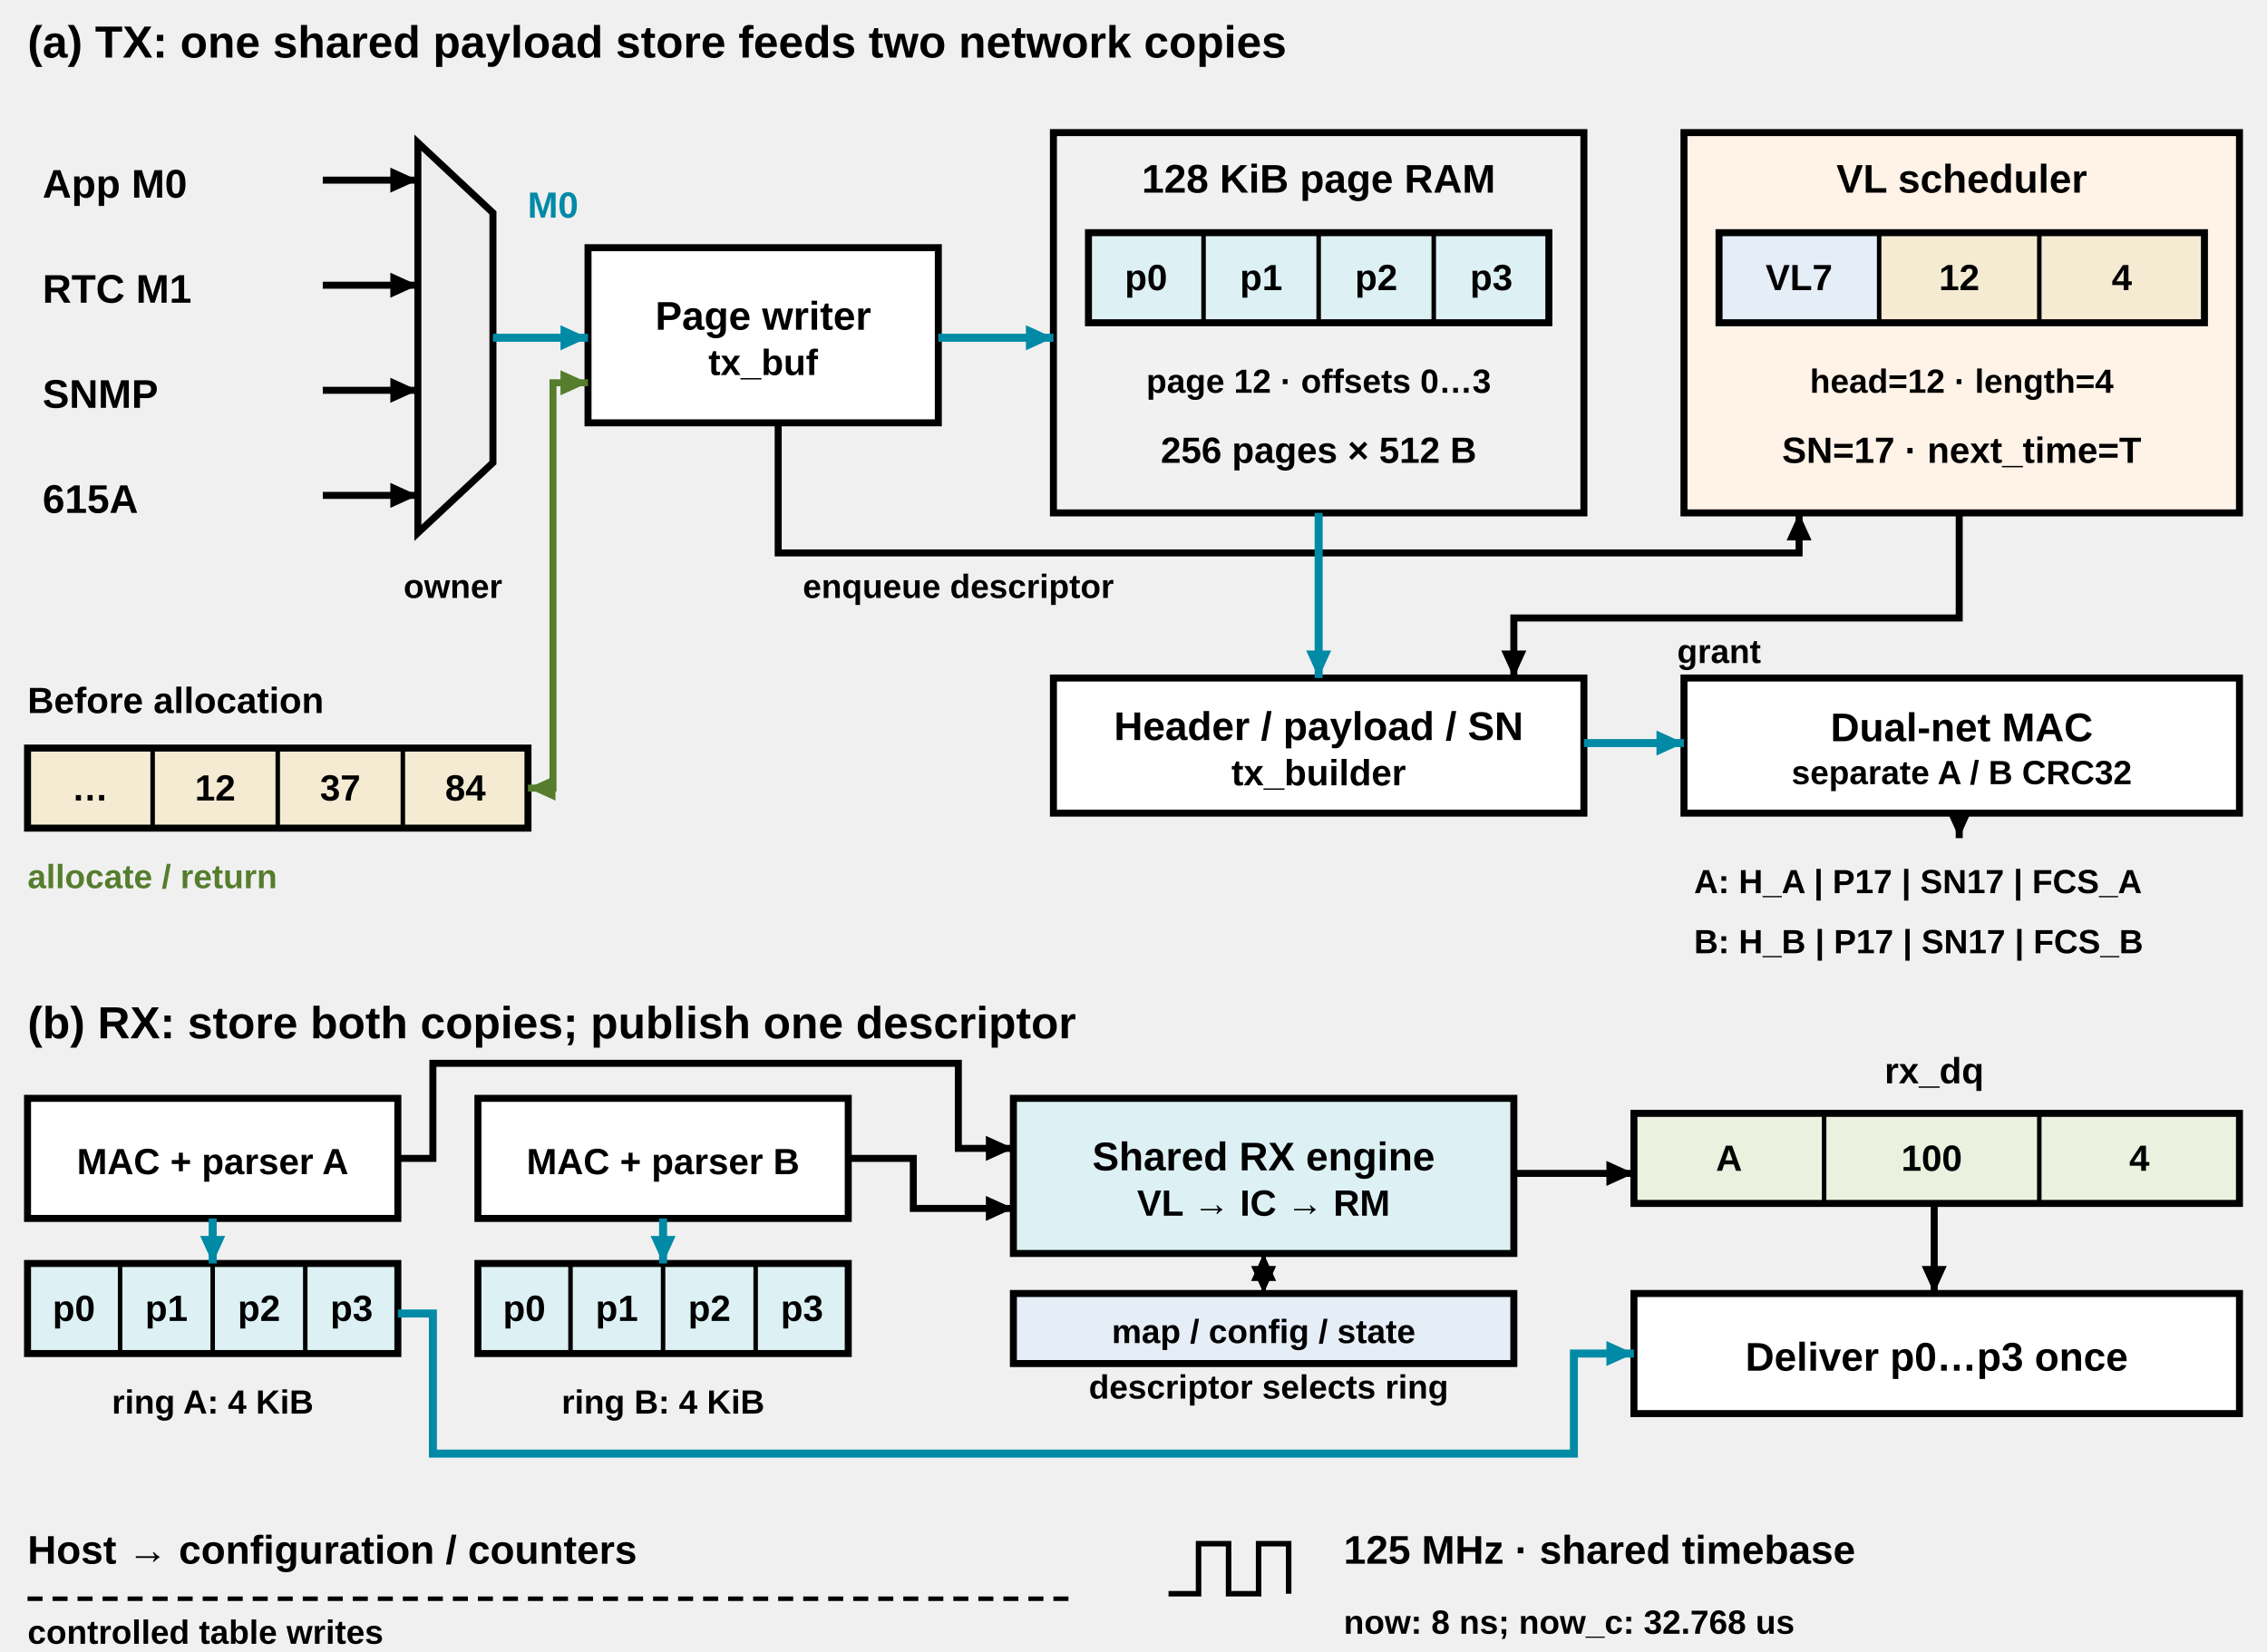
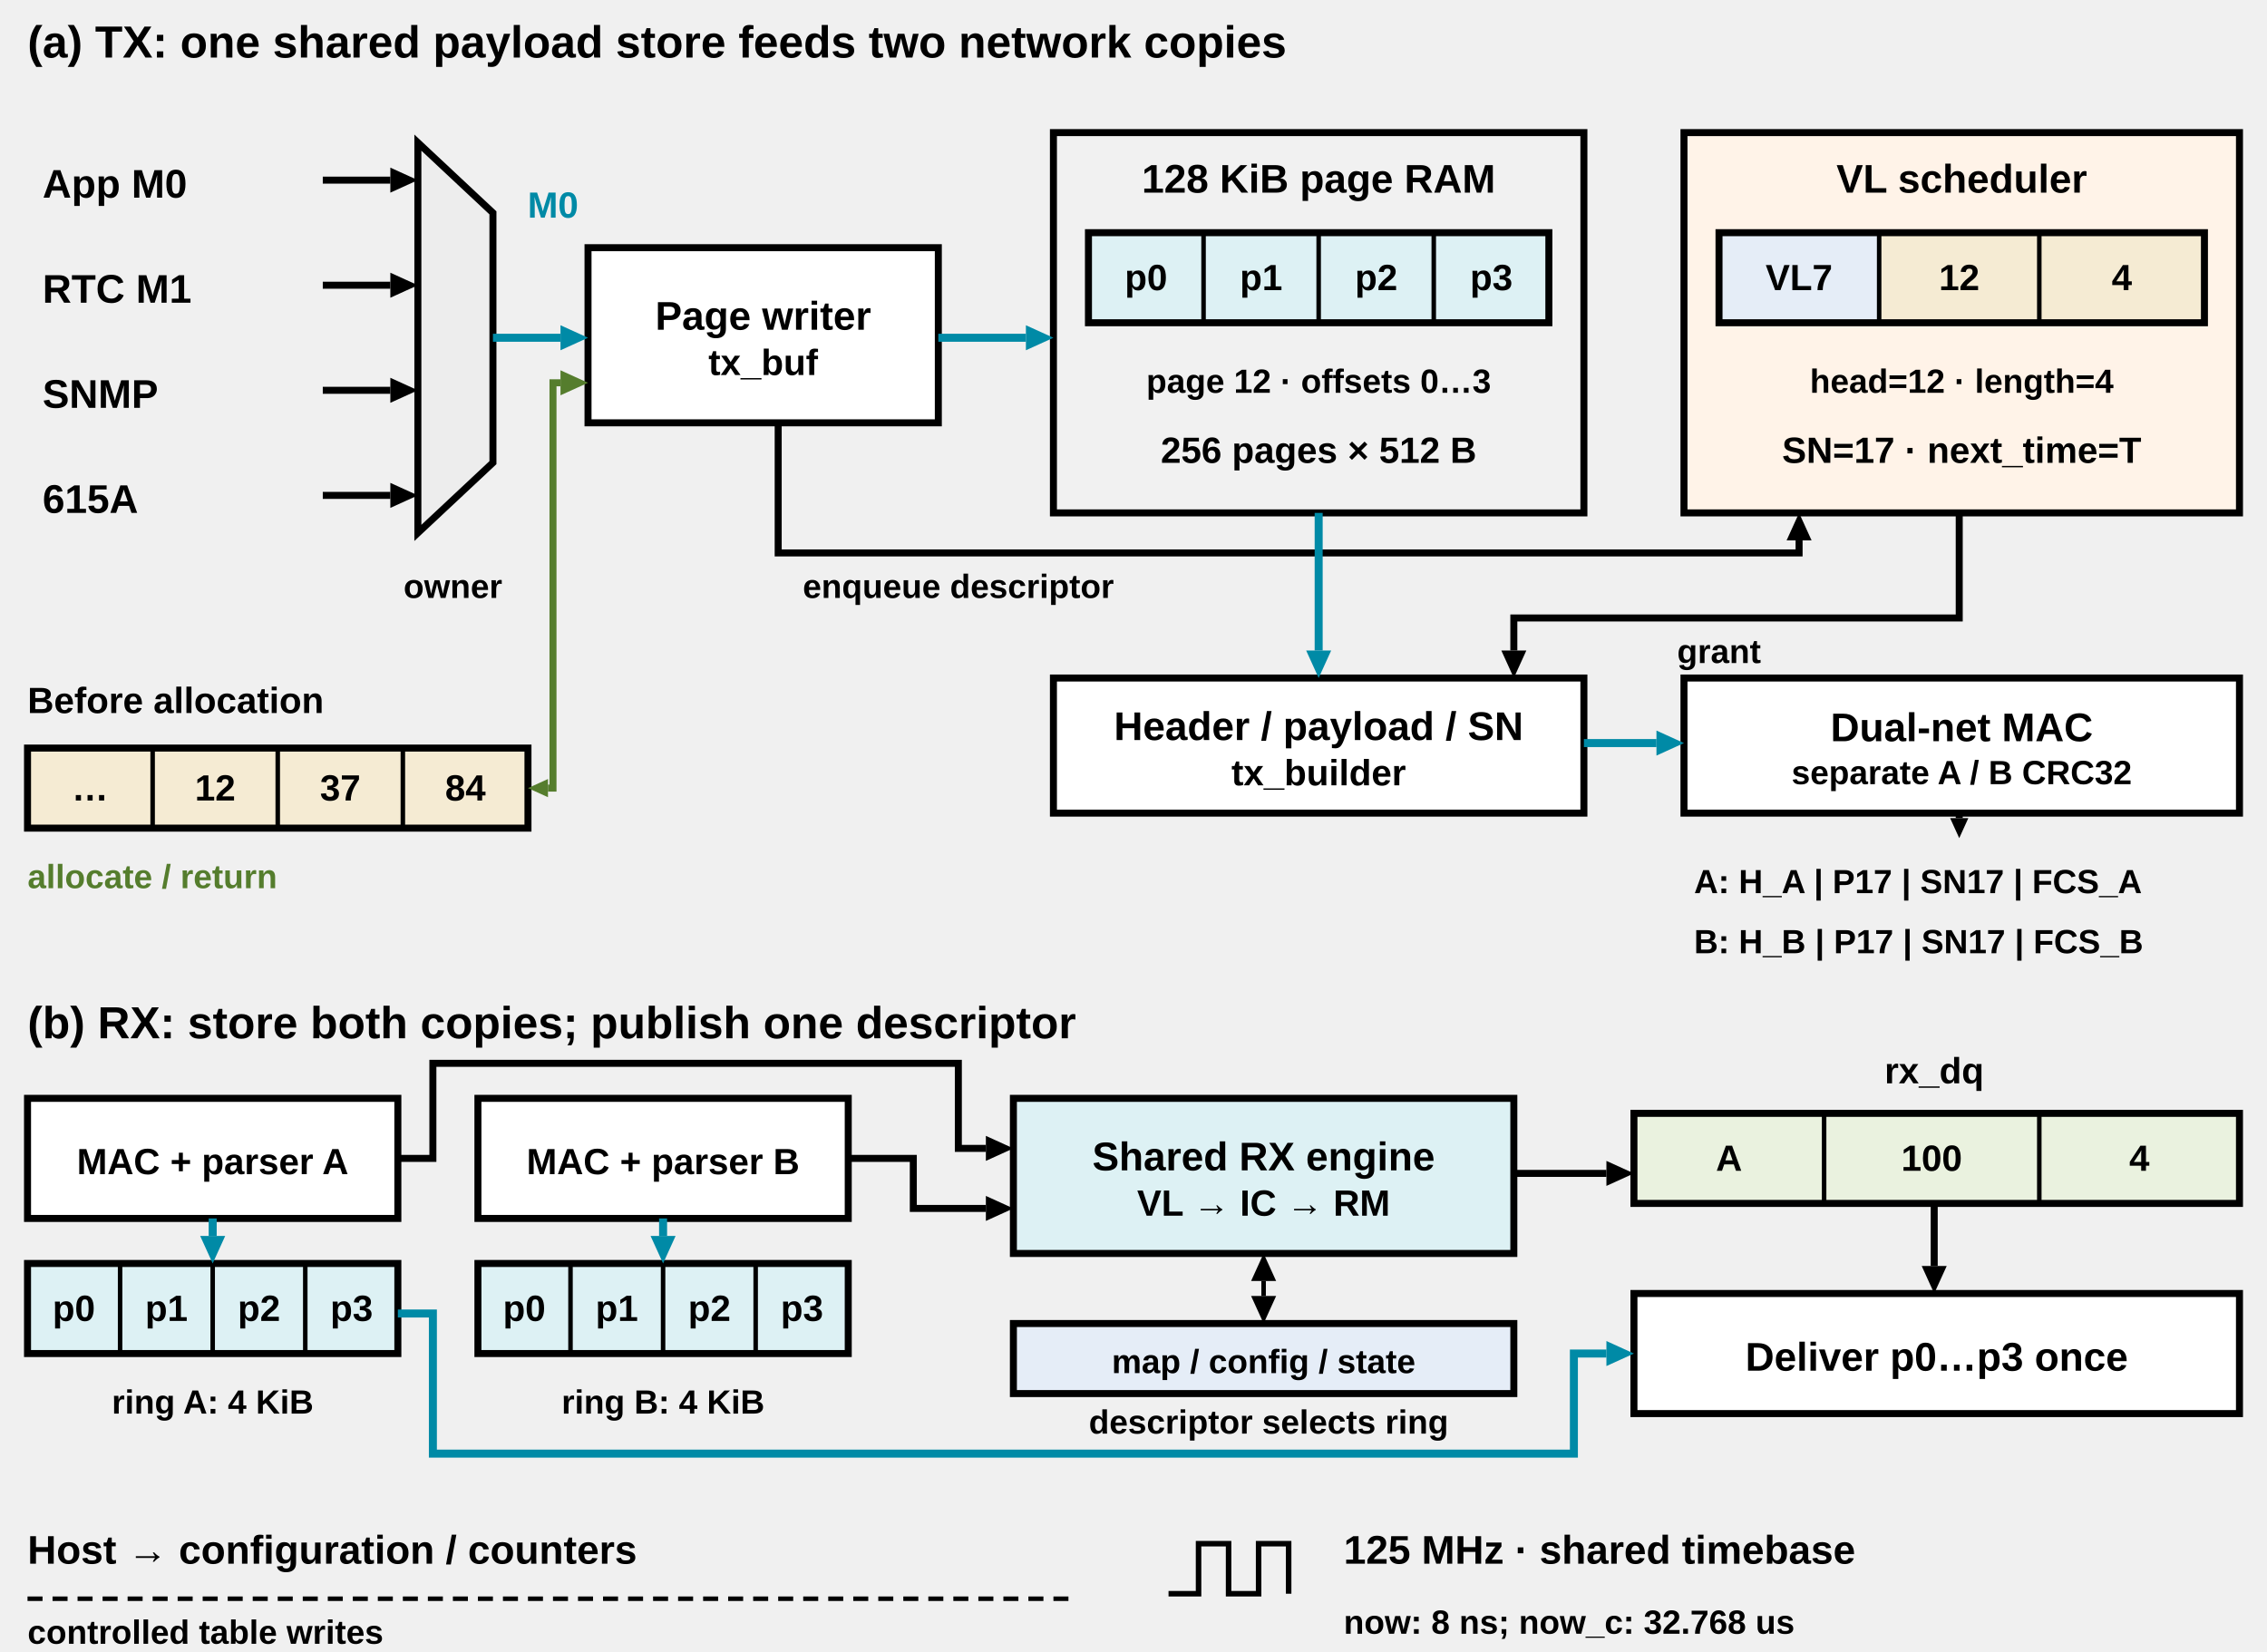
<svg xmlns="http://www.w3.org/2000/svg" width="453.0pt" height="330.0pt" viewBox="-1.5 -1.5 453.0 330.0">
  <style>text { font-family: Arial, Helvetica, sans-serif; }</style>
  <text x="4.00" y="10.00" font-size="9" text-anchor="start" fill="#000" font-weight="bold">(a) TX: one shared payload store feeds two network copies</text>
  <text x="7.00" y="38.00" font-size="8" text-anchor="start" fill="#000" font-weight="bold">App M0</text>
-   <path d="M 63.00 34.50 L 82.00 34.50" fill="none" stroke="#000" stroke-width="1.4" />
+   <path d="M 63.00 34.50 L 76.50 34.50" fill="none" stroke="#000" stroke-width="1.4" />
  <polygon points="82.00,34.50 76.50,37.00 76.50,32.00" fill="#000" />
  <text x="7.00" y="59.00" font-size="8" text-anchor="start" fill="#000" font-weight="bold">RTC M1</text>
-   <path d="M 63.00 55.50 L 82.00 55.50" fill="none" stroke="#000" stroke-width="1.4" />
+   <path d="M 63.00 55.50 L 76.50 55.50" fill="none" stroke="#000" stroke-width="1.4" />
  <polygon points="82.00,55.50 76.50,58.00 76.50,53.00" fill="#000" />
  <text x="7.00" y="80.00" font-size="8" text-anchor="start" fill="#000" font-weight="bold">SNMP</text>
-   <path d="M 63.00 76.50 L 82.00 76.50" fill="none" stroke="#000" stroke-width="1.4" />
+   <path d="M 63.00 76.50 L 76.50 76.50" fill="none" stroke="#000" stroke-width="1.4" />
  <polygon points="82.00,76.50 76.50,79.00 76.50,74.00" fill="#000" />
  <text x="7.00" y="101.00" font-size="8" text-anchor="start" fill="#000" font-weight="bold">615A</text>
-   <path d="M 63.00 97.50 L 82.00 97.50" fill="none" stroke="#000" stroke-width="1.4" />
+   <path d="M 63.00 97.50 L 76.50 97.50" fill="none" stroke="#000" stroke-width="1.4" />
  <polygon points="82.00,97.50 76.50,100.00 76.50,95.00" fill="#000" />
  <polygon points="82.00,27.00 97.00,41.04 97.00,90.96 82.00,105.00" fill="#EDEDED" stroke="#000" stroke-width="1.4" />
  <text x="89.00" y="118.00" font-size="6.7" text-anchor="middle" fill="#000" font-weight="bold">owner</text>
  <rect x="116.00" y="48.00" width="70.00" height="35.00" rx="0" fill="#FFFFFF" stroke="#000" stroke-width="1.4" />
  <text x="151.00" y="64.39" font-size="8.0" text-anchor="middle" fill="#000000" font-weight="bold">Page writer</text>
  <text x="151.00" y="73.45" font-size="7.3" text-anchor="middle" fill="#000000" font-weight="bold">tx_buf</text>
-   <path d="M 97.00 66.00 L 116.00 66.00" fill="none" stroke="#008AA6" stroke-width="1.6" />
+   <path d="M 97.00 66.00 L 110.50 66.00" fill="none" stroke="#008AA6" stroke-width="1.6" />
  <polygon points="116.00,66.00 110.50,68.50 110.50,63.50" fill="#008AA6" />
  <text x="109.00" y="42.00" font-size="7.3" text-anchor="middle" fill="#008AA6" font-weight="bold">M0</text>
  <rect x="209.00" y="25.00" width="106.00" height="76.00" rx="0" fill="#F1F1F1" stroke="#000" stroke-width="1.4" />
  <text x="262.00" y="37.00" font-size="8" text-anchor="middle" fill="#000" font-weight="bold">128 KiB page RAM</text>
  <rect x="216.00" y="45.00" width="23.00" height="18.00" rx="0" fill="#DDF1F4" stroke="none" stroke-width="0" />
  <text x="227.50" y="56.48" font-size="7.3" text-anchor="middle" fill="#000" font-weight="bold">p0</text>
  <rect x="239.00" y="45.00" width="23.00" height="18.00" rx="0" fill="#DDF1F4" stroke="none" stroke-width="0" />
  <text x="250.50" y="56.48" font-size="7.3" text-anchor="middle" fill="#000" font-weight="bold">p1</text>
  <rect x="262.00" y="45.00" width="23.00" height="18.00" rx="0" fill="#DDF1F4" stroke="none" stroke-width="0" />
  <text x="273.50" y="56.48" font-size="7.3" text-anchor="middle" fill="#000" font-weight="bold">p2</text>
  <rect x="285.00" y="45.00" width="23.00" height="18.00" rx="0" fill="#DDF1F4" stroke="none" stroke-width="0" />
  <text x="296.50" y="56.48" font-size="7.3" text-anchor="middle" fill="#000" font-weight="bold">p3</text>
  <rect x="216.00" y="45.00" width="92.00" height="18.00" rx="0" fill="none" stroke="#000" stroke-width="1.4" />
  <path d="M 239.00 45.00 L 239.00 63.00" fill="none" stroke="#000" stroke-width="0.9" />
  <path d="M 262.00 45.00 L 262.00 63.00" fill="none" stroke="#000" stroke-width="0.9" />
  <path d="M 285.00 45.00 L 285.00 63.00" fill="none" stroke="#000" stroke-width="0.9" />
  <text x="262.00" y="77.00" font-size="6.7" text-anchor="middle" fill="#000" font-weight="bold">page 12 · offsets 0…3</text>
  <text x="262.00" y="91.00" font-size="7.3" text-anchor="middle" fill="#000" font-weight="bold">256 pages × 512 B</text>
-   <path d="M 186.00 66.00 L 209.00 66.00" fill="none" stroke="#008AA6" stroke-width="1.6" />
+   <path d="M 186.00 66.00 L 203.50 66.00" fill="none" stroke="#008AA6" stroke-width="1.6" />
  <polygon points="209.00,66.00 203.50,68.50 203.50,63.50" fill="#008AA6" />
  <rect x="335.00" y="25.00" width="111.00" height="76.00" rx="0" fill="#FFF3E8" stroke="#000" stroke-width="1.4" />
  <text x="390.50" y="37.00" font-size="8" text-anchor="middle" fill="#000" font-weight="bold">VL scheduler</text>
  <rect x="342.00" y="45.00" width="32.00" height="18.00" rx="0" fill="#E5EDF7" stroke="none" stroke-width="0" />
  <text x="358.00" y="56.48" font-size="7.3" text-anchor="middle" fill="#000" font-weight="bold">VL7</text>
  <rect x="374.00" y="45.00" width="32.00" height="18.00" rx="0" fill="#F5EBD3" stroke="none" stroke-width="0" />
  <text x="390.00" y="56.48" font-size="7.3" text-anchor="middle" fill="#000" font-weight="bold">12</text>
  <rect x="406.00" y="45.00" width="33.00" height="18.00" rx="0" fill="#F5EBD3" stroke="none" stroke-width="0" />
  <text x="422.50" y="56.48" font-size="7.3" text-anchor="middle" fill="#000" font-weight="bold">4</text>
  <rect x="342.00" y="45.00" width="97.00" height="18.00" rx="0" fill="none" stroke="#000" stroke-width="1.4" />
  <path d="M 374.00 45.00 L 374.00 63.00" fill="none" stroke="#000" stroke-width="0.9" />
  <path d="M 406.00 45.00 L 406.00 63.00" fill="none" stroke="#000" stroke-width="0.9" />
  <text x="390.50" y="77.00" font-size="6.7" text-anchor="middle" fill="#000" font-weight="bold">head=12 · length=4</text>
  <text x="390.50" y="91.00" font-size="7.3" text-anchor="middle" fill="#000" font-weight="bold">SN=17 · next_time=T</text>
-   <path d="M 154.00 83.00 L 154.00 109.00 L 358.00 109.00 L 358.00 101.00" fill="none" stroke="#000" stroke-width="1.4" />
+   <path d="M 154.00 83.00 L 154.00 109.00 L 358.00 109.00 L 358.00 106.50" fill="none" stroke="#000" stroke-width="1.4" />
  <polygon points="358.00,101.00 360.50,106.50 355.50,106.50" fill="#000" />
  <text x="190.00" y="118.00" font-size="6.7" text-anchor="middle" fill="#000" font-weight="bold">enqueue descriptor</text>
  <rect x="209.00" y="134.00" width="106.00" height="27.00" rx="0" fill="#FFFFFF" stroke="#000" stroke-width="1.4" />
  <text x="262.00" y="146.39" font-size="8.0" text-anchor="middle" fill="#000000" font-weight="bold">Header / payload / SN</text>
  <text x="262.00" y="155.45" font-size="7.3" text-anchor="middle" fill="#000000" font-weight="bold">tx_builder</text>
-   <path d="M 262.00 101.00 L 262.00 134.00" fill="none" stroke="#008AA6" stroke-width="1.6" />
+   <path d="M 262.00 101.00 L 262.00 128.50" fill="none" stroke="#008AA6" stroke-width="1.6" />
  <polygon points="262.00,134.00 259.50,128.50 264.50,128.50" fill="#008AA6" />
-   <path d="M 390.00 101.00 L 390.00 122.00 L 301.00 122.00 L 301.00 134.00" fill="none" stroke="#000" stroke-width="1.4" />
+   <path d="M 390.00 101.00 L 390.00 122.00 L 301.00 122.00 L 301.00 128.50" fill="none" stroke="#000" stroke-width="1.4" />
  <polygon points="301.00,134.00 298.50,128.50 303.50,128.50" fill="#000" />
  <text x="342.00" y="131.00" font-size="6.7" text-anchor="middle" fill="#000" font-weight="bold">grant</text>
  <rect x="335.00" y="134.00" width="111.00" height="27.00" rx="0" fill="#FFFFFF" stroke="#000" stroke-width="1.4" />
  <text x="390.50" y="146.63" font-size="8.0" text-anchor="middle" fill="#000000" font-weight="bold">Dual-net MAC</text>
  <text x="390.50" y="155.21" font-size="6.7" text-anchor="middle" fill="#000000" font-weight="bold">separate A / B CRC32</text>
-   <path d="M 315.00 147.00 L 335.00 147.00" fill="none" stroke="#008AA6" stroke-width="1.6" />
+   <path d="M 315.00 147.00 L 329.50 147.00" fill="none" stroke="#008AA6" stroke-width="1.6" />
  <polygon points="335.00,147.00 329.50,149.50 329.50,144.50" fill="#008AA6" />
  <text x="4.00" y="141.00" font-size="7.3" text-anchor="start" fill="#000" font-weight="bold">Before allocation</text>
  <rect x="4.00" y="148.00" width="25.00" height="16.00" rx="0" fill="#F5EBD3" stroke="none" stroke-width="0" />
  <text x="16.50" y="158.48" font-size="7.3" text-anchor="middle" fill="#000" font-weight="bold">…</text>
  <rect x="29.00" y="148.00" width="25.00" height="16.00" rx="0" fill="#F5EBD3" stroke="none" stroke-width="0" />
  <text x="41.50" y="158.48" font-size="7.3" text-anchor="middle" fill="#000" font-weight="bold">12</text>
  <rect x="54.00" y="148.00" width="25.00" height="16.00" rx="0" fill="#F5EBD3" stroke="none" stroke-width="0" />
  <text x="66.50" y="158.48" font-size="7.3" text-anchor="middle" fill="#000" font-weight="bold">37</text>
  <rect x="79.00" y="148.00" width="25.00" height="16.00" rx="0" fill="#F5EBD3" stroke="none" stroke-width="0" />
  <text x="91.50" y="158.48" font-size="7.3" text-anchor="middle" fill="#000" font-weight="bold">84</text>
  <rect x="4.00" y="148.00" width="100.00" height="16.00" rx="0" fill="none" stroke="#000" stroke-width="1.4" />
  <path d="M 29.00 148.00 L 29.00 164.00" fill="none" stroke="#000" stroke-width="0.9" />
  <path d="M 54.00 148.00 L 54.00 164.00" fill="none" stroke="#000" stroke-width="0.9" />
  <path d="M 79.00 148.00 L 79.00 164.00" fill="none" stroke="#000" stroke-width="0.9" />
-   <path d="M 116.00 75.00 L 109.00 75.00 L 109.00 156.00 L 104.00 156.00" fill="none" stroke="#557D2D" stroke-width="1.4" />
-   <polygon points="104.00,156.00 109.50,153.50 109.50,158.50" fill="#557D2D" />
+   <path d="M 110.50 75.00 L 109.00 75.00 L 109.00 156.00 L 108.00 156.00" fill="none" stroke="#557D2D" stroke-width="1.4" />
  <polygon points="116.00,75.00 110.50,77.50 110.50,72.50" fill="#557D2D" />
+   <polygon points="104.00,156.00 108.00,154.18 108.00,157.82" fill="#557D2D" />
  <text x="4.00" y="176.00" font-size="6.7" text-anchor="start" fill="#557D2D" font-weight="bold">allocate / return</text>
  <text x="337.00" y="177.00" font-size="6.7" text-anchor="start" fill="#000" font-weight="bold">A: H_A | P17 | SN17 | FCS_A</text>
  <text x="337.00" y="189.00" font-size="6.7" text-anchor="start" fill="#000" font-weight="bold">B: H_B | P17 | SN17 | FCS_B</text>
-   <path d="M 390.00 161.00 L 390.00 166.00" fill="none" stroke="#000" stroke-width="1.4" />
-   <polygon points="390.00,166.00 387.50,160.50 392.50,160.50" fill="#000" />
+   <path d="M 390.00 161.00 L 390.00 162.00" fill="none" stroke="#000" stroke-width="1.4" />
+   <polygon points="390.00,166.00 388.18,162.00 391.82,162.00" fill="#000" />
  <text x="4.00" y="206.00" font-size="9" text-anchor="start" fill="#000" font-weight="bold">(b) RX: store both copies; publish one descriptor</text>
  <rect x="4.00" y="218.00" width="74.00" height="24.00" rx="0" fill="#FFFFFF" stroke="#000" stroke-width="1.4" />
  <text x="41.00" y="233.15" font-size="7.3" text-anchor="middle" fill="#000000" font-weight="bold">MAC + parser A</text>
  <rect x="4.00" y="251.00" width="18.50" height="18.00" rx="0" fill="#DDF1F4" stroke="none" stroke-width="0" />
  <text x="13.25" y="262.48" font-size="7.3" text-anchor="middle" fill="#000" font-weight="bold">p0</text>
  <rect x="22.50" y="251.00" width="18.50" height="18.00" rx="0" fill="#DDF1F4" stroke="none" stroke-width="0" />
  <text x="31.75" y="262.48" font-size="7.3" text-anchor="middle" fill="#000" font-weight="bold">p1</text>
  <rect x="41.00" y="251.00" width="18.50" height="18.00" rx="0" fill="#DDF1F4" stroke="none" stroke-width="0" />
  <text x="50.25" y="262.48" font-size="7.3" text-anchor="middle" fill="#000" font-weight="bold">p2</text>
  <rect x="59.50" y="251.00" width="18.50" height="18.00" rx="0" fill="#DDF1F4" stroke="none" stroke-width="0" />
  <text x="68.75" y="262.48" font-size="7.3" text-anchor="middle" fill="#000" font-weight="bold">p3</text>
  <rect x="4.00" y="251.00" width="74.00" height="18.00" rx="0" fill="none" stroke="#000" stroke-width="1.4" />
  <path d="M 22.50 251.00 L 22.50 269.00" fill="none" stroke="#000" stroke-width="0.9" />
  <path d="M 41.00 251.00 L 41.00 269.00" fill="none" stroke="#000" stroke-width="0.9" />
  <path d="M 59.50 251.00 L 59.50 269.00" fill="none" stroke="#000" stroke-width="0.9" />
-   <path d="M 41.00 242.00 L 41.00 251.00" fill="none" stroke="#008AA6" stroke-width="1.6" />
+   <path d="M 41.00 242.00 L 41.00 245.50" fill="none" stroke="#008AA6" stroke-width="1.6" />
  <polygon points="41.00,251.00 38.50,245.50 43.50,245.50" fill="#008AA6" />
  <text x="41.00" y="281.00" font-size="6.7" text-anchor="middle" fill="#000" font-weight="bold">ring A: 4 KiB</text>
  <rect x="94.00" y="218.00" width="74.00" height="24.00" rx="0" fill="#FFFFFF" stroke="#000" stroke-width="1.4" />
  <text x="131.00" y="233.15" font-size="7.3" text-anchor="middle" fill="#000000" font-weight="bold">MAC + parser B</text>
  <rect x="94.00" y="251.00" width="18.50" height="18.00" rx="0" fill="#DDF1F4" stroke="none" stroke-width="0" />
  <text x="103.25" y="262.48" font-size="7.3" text-anchor="middle" fill="#000" font-weight="bold">p0</text>
  <rect x="112.50" y="251.00" width="18.50" height="18.00" rx="0" fill="#DDF1F4" stroke="none" stroke-width="0" />
  <text x="121.75" y="262.48" font-size="7.3" text-anchor="middle" fill="#000" font-weight="bold">p1</text>
  <rect x="131.00" y="251.00" width="18.50" height="18.00" rx="0" fill="#DDF1F4" stroke="none" stroke-width="0" />
  <text x="140.25" y="262.48" font-size="7.3" text-anchor="middle" fill="#000" font-weight="bold">p2</text>
  <rect x="149.50" y="251.00" width="18.50" height="18.00" rx="0" fill="#DDF1F4" stroke="none" stroke-width="0" />
  <text x="158.75" y="262.48" font-size="7.3" text-anchor="middle" fill="#000" font-weight="bold">p3</text>
  <rect x="94.00" y="251.00" width="74.00" height="18.00" rx="0" fill="none" stroke="#000" stroke-width="1.4" />
  <path d="M 112.50 251.00 L 112.50 269.00" fill="none" stroke="#000" stroke-width="0.9" />
  <path d="M 131.00 251.00 L 131.00 269.00" fill="none" stroke="#000" stroke-width="0.9" />
  <path d="M 149.50 251.00 L 149.50 269.00" fill="none" stroke="#000" stroke-width="0.9" />
-   <path d="M 131.00 242.00 L 131.00 251.00" fill="none" stroke="#008AA6" stroke-width="1.6" />
+   <path d="M 131.00 242.00 L 131.00 245.50" fill="none" stroke="#008AA6" stroke-width="1.6" />
  <polygon points="131.00,251.00 128.50,245.50 133.50,245.50" fill="#008AA6" />
  <text x="131.00" y="281.00" font-size="6.7" text-anchor="middle" fill="#000" font-weight="bold">ring B: 4 KiB</text>
  <rect x="201.00" y="218.00" width="100.00" height="31.00" rx="0" fill="#DDF1F4" stroke="#000" stroke-width="1.4" />
  <text x="251.00" y="232.39" font-size="8.0" text-anchor="middle" fill="#000000" font-weight="bold">Shared RX engine</text>
  <text x="251.00" y="241.45" font-size="7.3" text-anchor="middle" fill="#000000" font-weight="bold">VL → IC → RM</text>
-   <path d="M 78.00 230.00 L 85.00 230.00 L 85.00 211.00 L 190.00 211.00 L 190.00 228.00 L 201.00 228.00" fill="none" stroke="#000" stroke-width="1.4" />
+   <path d="M 78.00 230.00 L 85.00 230.00 L 85.00 211.00 L 190.00 211.00 L 190.00 228.00 L 195.50 228.00" fill="none" stroke="#000" stroke-width="1.4" />
  <polygon points="201.00,228.00 195.50,230.50 195.50,225.50" fill="#000" />
-   <path d="M 168.00 230.00 L 181.00 230.00 L 181.00 240.00 L 201.00 240.00" fill="none" stroke="#000" stroke-width="1.4" />
+   <path d="M 168.00 230.00 L 181.00 230.00 L 181.00 240.00 L 195.50 240.00" fill="none" stroke="#000" stroke-width="1.4" />
  <polygon points="201.00,240.00 195.50,242.50 195.50,237.50" fill="#000" />
  <rect x="325.00" y="221.00" width="38.00" height="18.00" rx="0" fill="#EAF2DF" stroke="none" stroke-width="0" />
  <text x="344.00" y="232.48" font-size="7.3" text-anchor="middle" fill="#000" font-weight="bold">A</text>
  <rect x="363.00" y="221.00" width="43.00" height="18.00" rx="0" fill="#EAF2DF" stroke="none" stroke-width="0" />
  <text x="384.50" y="232.48" font-size="7.3" text-anchor="middle" fill="#000" font-weight="bold">100</text>
  <rect x="406.00" y="221.00" width="40.00" height="18.00" rx="0" fill="#EAF2DF" stroke="none" stroke-width="0" />
  <text x="426.00" y="232.48" font-size="7.3" text-anchor="middle" fill="#000" font-weight="bold">4</text>
  <rect x="325.00" y="221.00" width="121.00" height="18.00" rx="0" fill="none" stroke="#000" stroke-width="1.4" />
  <path d="M 363.00 221.00 L 363.00 239.00" fill="none" stroke="#000" stroke-width="0.9" />
  <path d="M 406.00 221.00 L 406.00 239.00" fill="none" stroke="#000" stroke-width="0.9" />
  <text x="385.00" y="215.00" font-size="7.3" text-anchor="middle" fill="#000" font-weight="bold">rx_dq</text>
-   <path d="M 301.00 233.00 L 325.00 233.00" fill="none" stroke="#000" stroke-width="1.4" />
+   <path d="M 301.00 233.00 L 319.50 233.00" fill="none" stroke="#000" stroke-width="1.4" />
  <polygon points="325.00,233.00 319.50,235.50 319.50,230.50" fill="#000" />
  <rect x="325.00" y="257.00" width="121.00" height="24.00" rx="0" fill="#FFFFFF" stroke="#000" stroke-width="1.4" />
  <text x="385.50" y="272.42" font-size="8" text-anchor="middle" fill="#000000" font-weight="bold">Deliver p0…p3 once</text>
-   <path d="M 385.00 239.00 L 385.00 257.00" fill="none" stroke="#000" stroke-width="1.4" />
+   <path d="M 385.00 239.00 L 385.00 251.50" fill="none" stroke="#000" stroke-width="1.4" />
  <polygon points="385.00,257.00 382.50,251.50 387.50,251.50" fill="#000" />
-   <path d="M 78.00 261.00 L 85.00 261.00 L 85.00 289.00 L 313.00 289.00 L 313.00 269.00 L 325.00 269.00" fill="none" stroke="#008AA6" stroke-width="1.6" />
+   <path d="M 78.00 261.00 L 85.00 261.00 L 85.00 289.00 L 313.00 289.00 L 313.00 269.00 L 319.50 269.00" fill="none" stroke="#008AA6" stroke-width="1.6" />
  <polygon points="325.00,269.00 319.50,271.50 319.50,266.50" fill="#008AA6" />
-   <text x="252.00" y="278.00" font-size="6.7" text-anchor="middle" fill="#000" font-weight="bold">descriptor selects ring</text>
-   <rect x="201.00" y="257.00" width="100.00" height="14.00" rx="0" fill="#E5EDF7" stroke="#000" stroke-width="1.4" />
-   <text x="251.00" y="266.91" font-size="6.7" text-anchor="middle" fill="#000000" font-weight="bold">map / config / state</text>
-   <path d="M 251.00 257.00 L 251.00 249.00" fill="none" stroke="#000" stroke-width="0.9" />
+   <text x="252.00" y="285.00" font-size="6.7" text-anchor="middle" fill="#000" font-weight="bold">descriptor selects ring</text>
+   <rect x="201.00" y="263.00" width="100.00" height="14.00" rx="0" fill="#E5EDF7" stroke="#000" stroke-width="1.4" />
+   <text x="251.00" y="272.91" font-size="6.7" text-anchor="middle" fill="#000000" font-weight="bold">map / config / state</text>
+   <path d="M 251.00 257.50 L 251.00 254.50" fill="none" stroke="#000" stroke-width="0.9" />
+   <polygon points="251.00,263.00 248.50,257.50 253.50,257.50" fill="#000" />
  <polygon points="251.00,249.00 253.50,254.50 248.50,254.50" fill="#000" />
-   <polygon points="251.00,257.00 248.50,251.50 253.50,251.50" fill="#000" />
  <text x="4.00" y="311.00" font-size="8" text-anchor="start" fill="#000" font-weight="bold">Host → configuration / counters</text>
  <path d="M 4.00 318.00 L 214.00 318.00" fill="none" stroke="#000" stroke-width="0.9" stroke-dasharray="3 2" />
  <text x="4.00" y="327.00" font-size="6.7" text-anchor="start" fill="#000" font-weight="bold">controlled table writes</text>
  <path d="M 232.00 317.00 L 238.00 317.00 L 238.00 307.00 L 244.00 307.00 L 244.00 317.00 L 250.00 317.00 L 250.00 307.00 L 256.00 307.00 L 256.00 317.00" fill="none" stroke="#000" stroke-width="1.1" />
  <text x="267.00" y="311.00" font-size="8" text-anchor="start" fill="#000" font-weight="bold">125 MHz · shared timebase</text>
  <text x="267.00" y="325.00" font-size="6.7" text-anchor="start" fill="#000" font-weight="bold">now: 8 ns; now_c: 32.768 us</text>
</svg>
